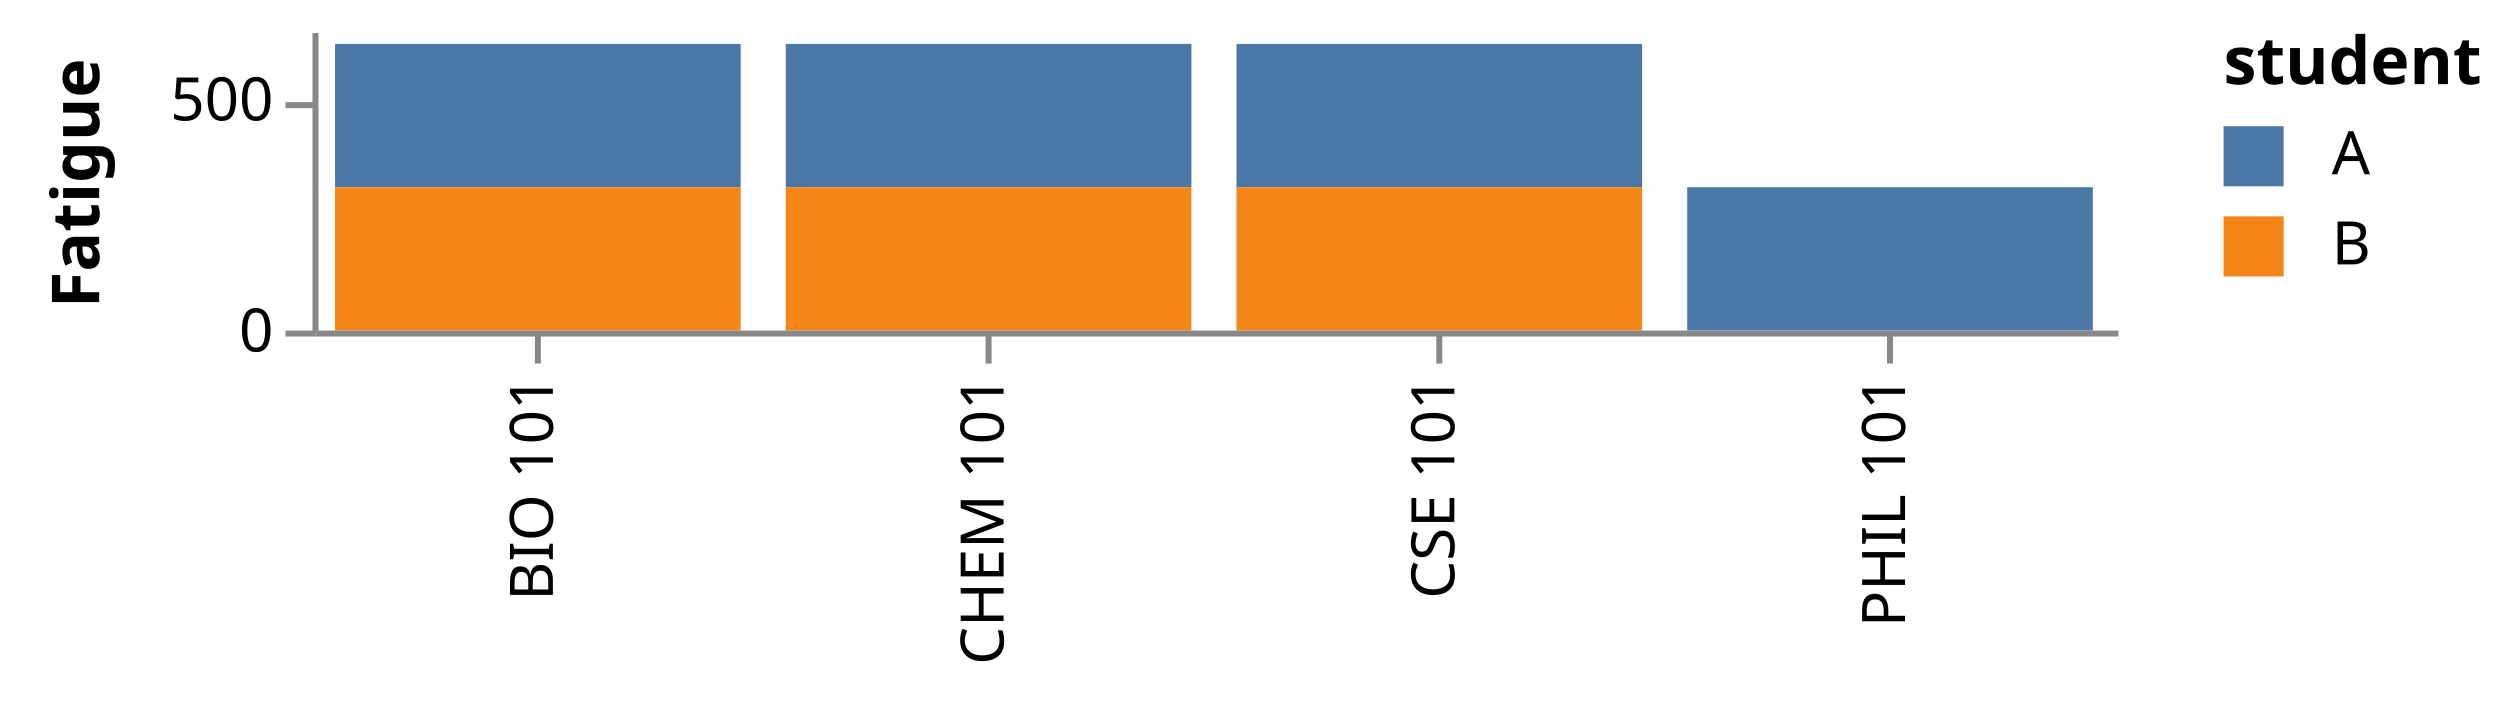
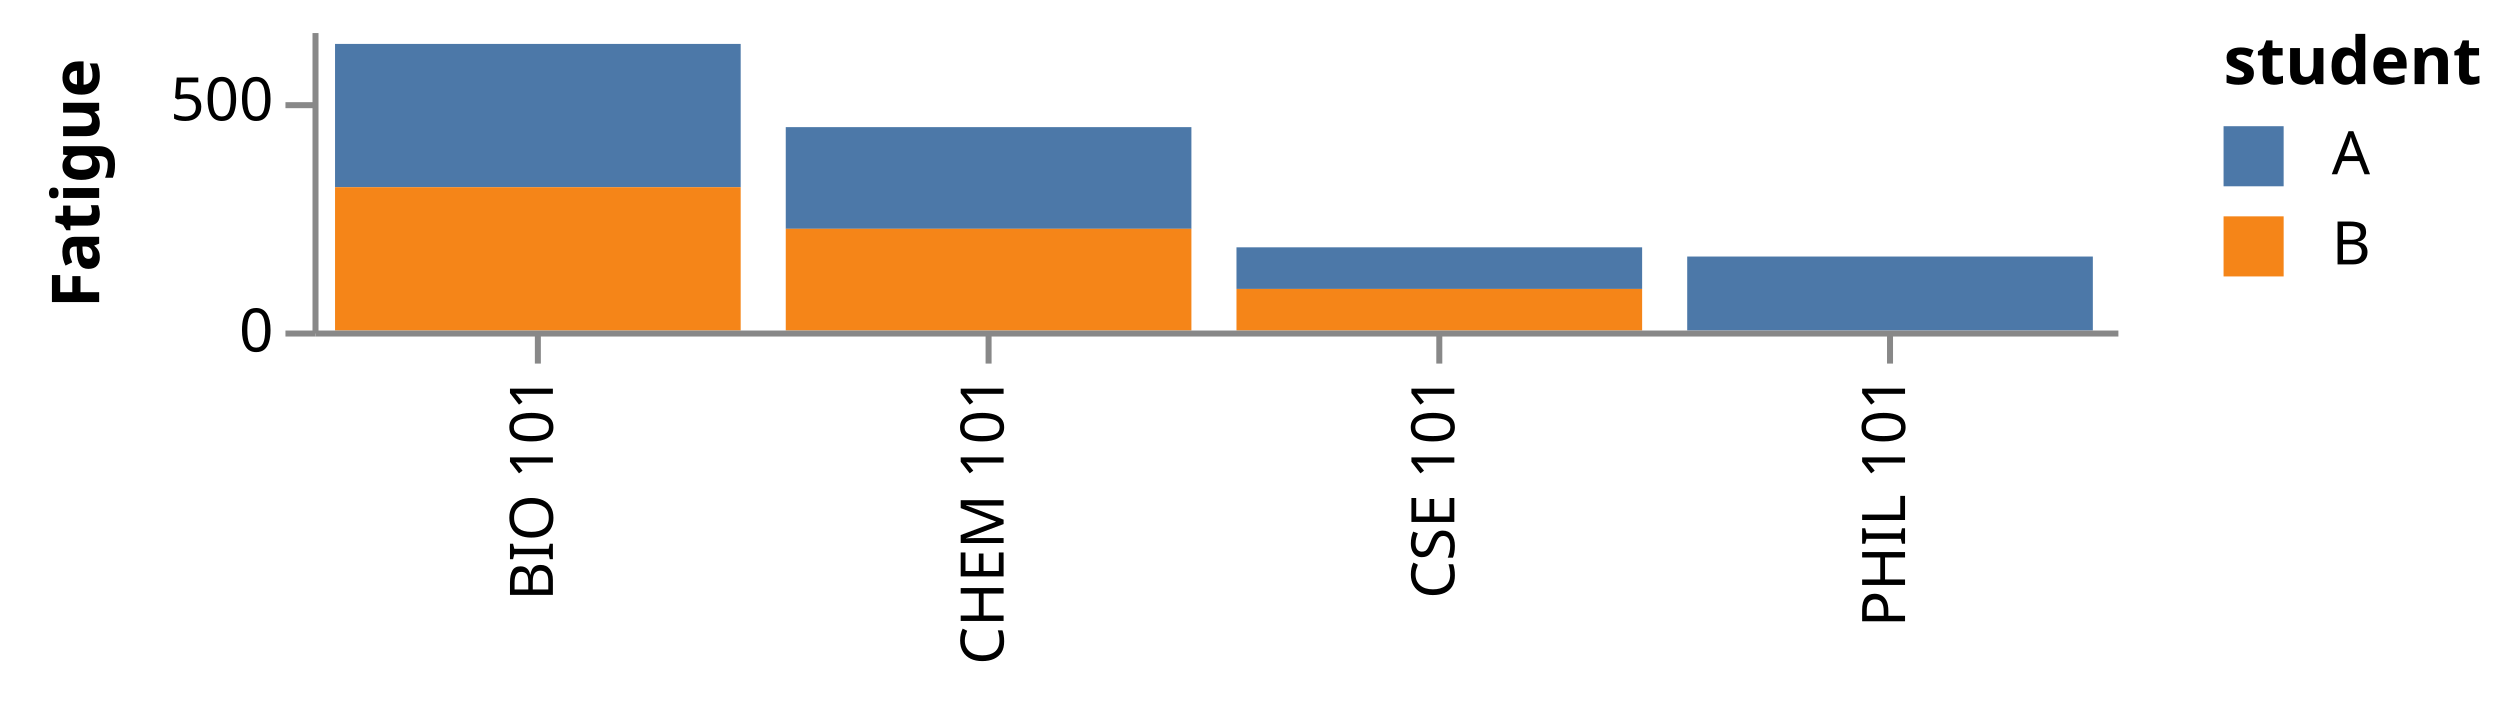
<svg xmlns="http://www.w3.org/2000/svg" class="marks" width="416" height="117" viewBox="0 0 416 117" version="1.1">
  <defs>
    <clipPath id="clip1">
      <rect x="0" y="0" width="300" height="50" />
    </clipPath>
  </defs>
  <g transform="translate(52,5)">
    <g class="mark-group role-frame root">
      <g transform="translate(0,0)">
        <path class="background" d="M0.5,0.5h300v50h-300Z" style="fill: transparent; stroke: transparent;" />
        <g>
          <g class="mark-rect role-mark layer_0_marks" clip-path="url(#clip1)">
-             <path d="M153.75,2.308h67.5v23.846h-67.5Z" style="fill: #4c78a8;" />
-             <path d="M228.75,26.154h67.5v23.846h-67.5Z" style="fill: #4c78a8;" />
-             <path d="M78.75,2.308h67.5v23.846h-67.5Z" style="fill: #4c78a8;" />
+             <path d="M153.75,36.154h67.5v6.923h-67.5Z" style="fill: #4c78a8;" />
+             <path d="M228.75,37.692h67.5v12.308h-67.5Z" style="fill: #4c78a8;" />
+             <path d="M78.75,16.154h67.5v16.923h-67.5Z" style="fill: #4c78a8;" />
            <path d="M3.75,2.308h67.5v23.846h-67.5Z" style="fill: #4c78a8;" />
-             <path d="M153.75,26.154h67.5v23.846h-67.5Z" style="fill: #f58518;" />
-             <path d="M78.75,26.154h67.5v23.846h-67.5Z" style="fill: #f58518;" />
+             <path d="M153.75,43.077h67.5v6.923h-67.5Z" style="fill: #f58518;" />
+             <path d="M78.75,33.077h67.5v16.923h-67.5Z" style="fill: #f58518;" />
            <path d="M3.75,26.154h67.5v23.846h-67.5Z" style="fill: #f58518;" />
          </g>
          <g class="mark-group role-legend">
            <g transform="translate(318,0)">
              <path class="background" d="M0,0h41v42h-41Z" style="pointer-events: none; fill: none;" />
              <g>
                <g class="mark-group role-legend-entry">
                  <g transform="translate(0,16)">
                    <path class="background" d="M0,0h0v0h0Z" style="pointer-events: none; fill: none;" />
                    <g>
                      <g class="mark-symbol role-legend-symbol" style="pointer-events: none;">
                        <path transform="translate(5,5)" d="M-5,-5h10v10h-10Z" style="fill: #4c78a8; stroke-width: 1.5; opacity: 1;" />
                        <path transform="translate(5,20)" d="M-5,-5h10v10h-10Z" style="fill: #f58518; stroke-width: 1.5; opacity: 1;" />
                      </g>
                      <g class="mark-text role-legend-label" style="pointer-events: none;">
                        <text text-anchor="start" transform="translate(18,8)" style="font: 10px sans-serif; fill: #000; opacity: 1;">A</text>
                        <text text-anchor="start" transform="translate(18,23)" style="font: 10px sans-serif; fill: #000; opacity: 1;">B</text>
                      </g>
                    </g>
                  </g>
                </g>
                <g class="mark-text role-legend-title" style="pointer-events: none;">
                  <text text-anchor="start" transform="translate(0,9)" style="font: bold 11px sans-serif; fill: #000; opacity: 1;">student</text>
                </g>
              </g>
            </g>
          </g>
          <g class="mark-group role-axis">
            <g transform="translate(0.5,50.5)">
              <path class="background" d="M0,0h0v0h0Z" style="pointer-events: none; fill: none;" />
              <g>
                <g class="mark-rule role-axis-tick" style="pointer-events: none;">
                  <line transform="translate(37,0)" x2="0" y2="5" style="fill: none; stroke: #888; stroke-width: 1; opacity: 1;" />
                  <line transform="translate(112,0)" x2="0" y2="5" style="fill: none; stroke: #888; stroke-width: 1; opacity: 1;" />
                  <line transform="translate(187,0)" x2="0" y2="5" style="fill: none; stroke: #888; stroke-width: 1; opacity: 1;" />
                  <line transform="translate(262,0)" x2="0" y2="5" style="fill: none; stroke: #888; stroke-width: 1; opacity: 1;" />
                </g>
                <g class="mark-text role-axis-label" style="pointer-events: none;">
                  <text text-anchor="end" transform="translate(36.5,7) rotate(270) translate(0,3)" style="font: 10px sans-serif; fill: #000; opacity: 1;">BIO 101</text>
                  <text text-anchor="end" transform="translate(111.5,7) rotate(270) translate(0,3)" style="font: 10px sans-serif; fill: #000; opacity: 1;">CHEM 101</text>
                  <text text-anchor="end" transform="translate(186.5,7) rotate(270) translate(0,3)" style="font: 10px sans-serif; fill: #000; opacity: 1;">CSE 101</text>
                  <text text-anchor="end" transform="translate(261.5,7) rotate(270) translate(0,3)" style="font: 10px sans-serif; fill: #000; opacity: 1;">PHIL 101</text>
                </g>
                <g class="mark-rule role-axis-domain" style="pointer-events: none;">
                  <line transform="translate(0,0)" x2="300" y2="0" style="fill: none; stroke: #888; stroke-width: 1; opacity: 1;" />
                </g>
              </g>
            </g>
          </g>
          <g class="mark-group role-axis">
            <g transform="translate(0.5,0.5)">
              <path class="background" d="M0,0h0v0h0Z" style="pointer-events: none; fill: none;" />
              <g>
                <g class="mark-rule role-axis-tick" style="pointer-events: none;">
                  <line transform="translate(0,50)" x2="-5" y2="0" style="fill: none; stroke: #888; stroke-width: 1; opacity: 1;" />
                  <line transform="translate(0,12)" x2="-5" y2="0" style="fill: none; stroke: #888; stroke-width: 1; opacity: 1;" />
                </g>
                <g class="mark-text role-axis-label" style="pointer-events: none;">
                  <text text-anchor="end" transform="translate(-7,53)" style="font: 10px sans-serif; fill: #000; opacity: 1;">0</text>
                  <text text-anchor="end" transform="translate(-7,14.53846)" style="font: 10px sans-serif; fill: #000; opacity: 1;">500</text>
                </g>
                <g class="mark-rule role-axis-domain" style="pointer-events: none;">
                  <line transform="translate(0,50)" x2="0" y2="-50" style="fill: none; stroke: #888; stroke-width: 1; opacity: 1;" />
                </g>
                <g class="mark-text role-axis-title" style="pointer-events: none;">
                  <text text-anchor="middle" transform="translate(-34,25) rotate(-90) translate(0,-2)" style="font: bold 11px sans-serif; fill: #000; opacity: 1;">Fatigue</text>
                </g>
              </g>
            </g>
          </g>
        </g>
      </g>
    </g>
  </g>
</svg>
